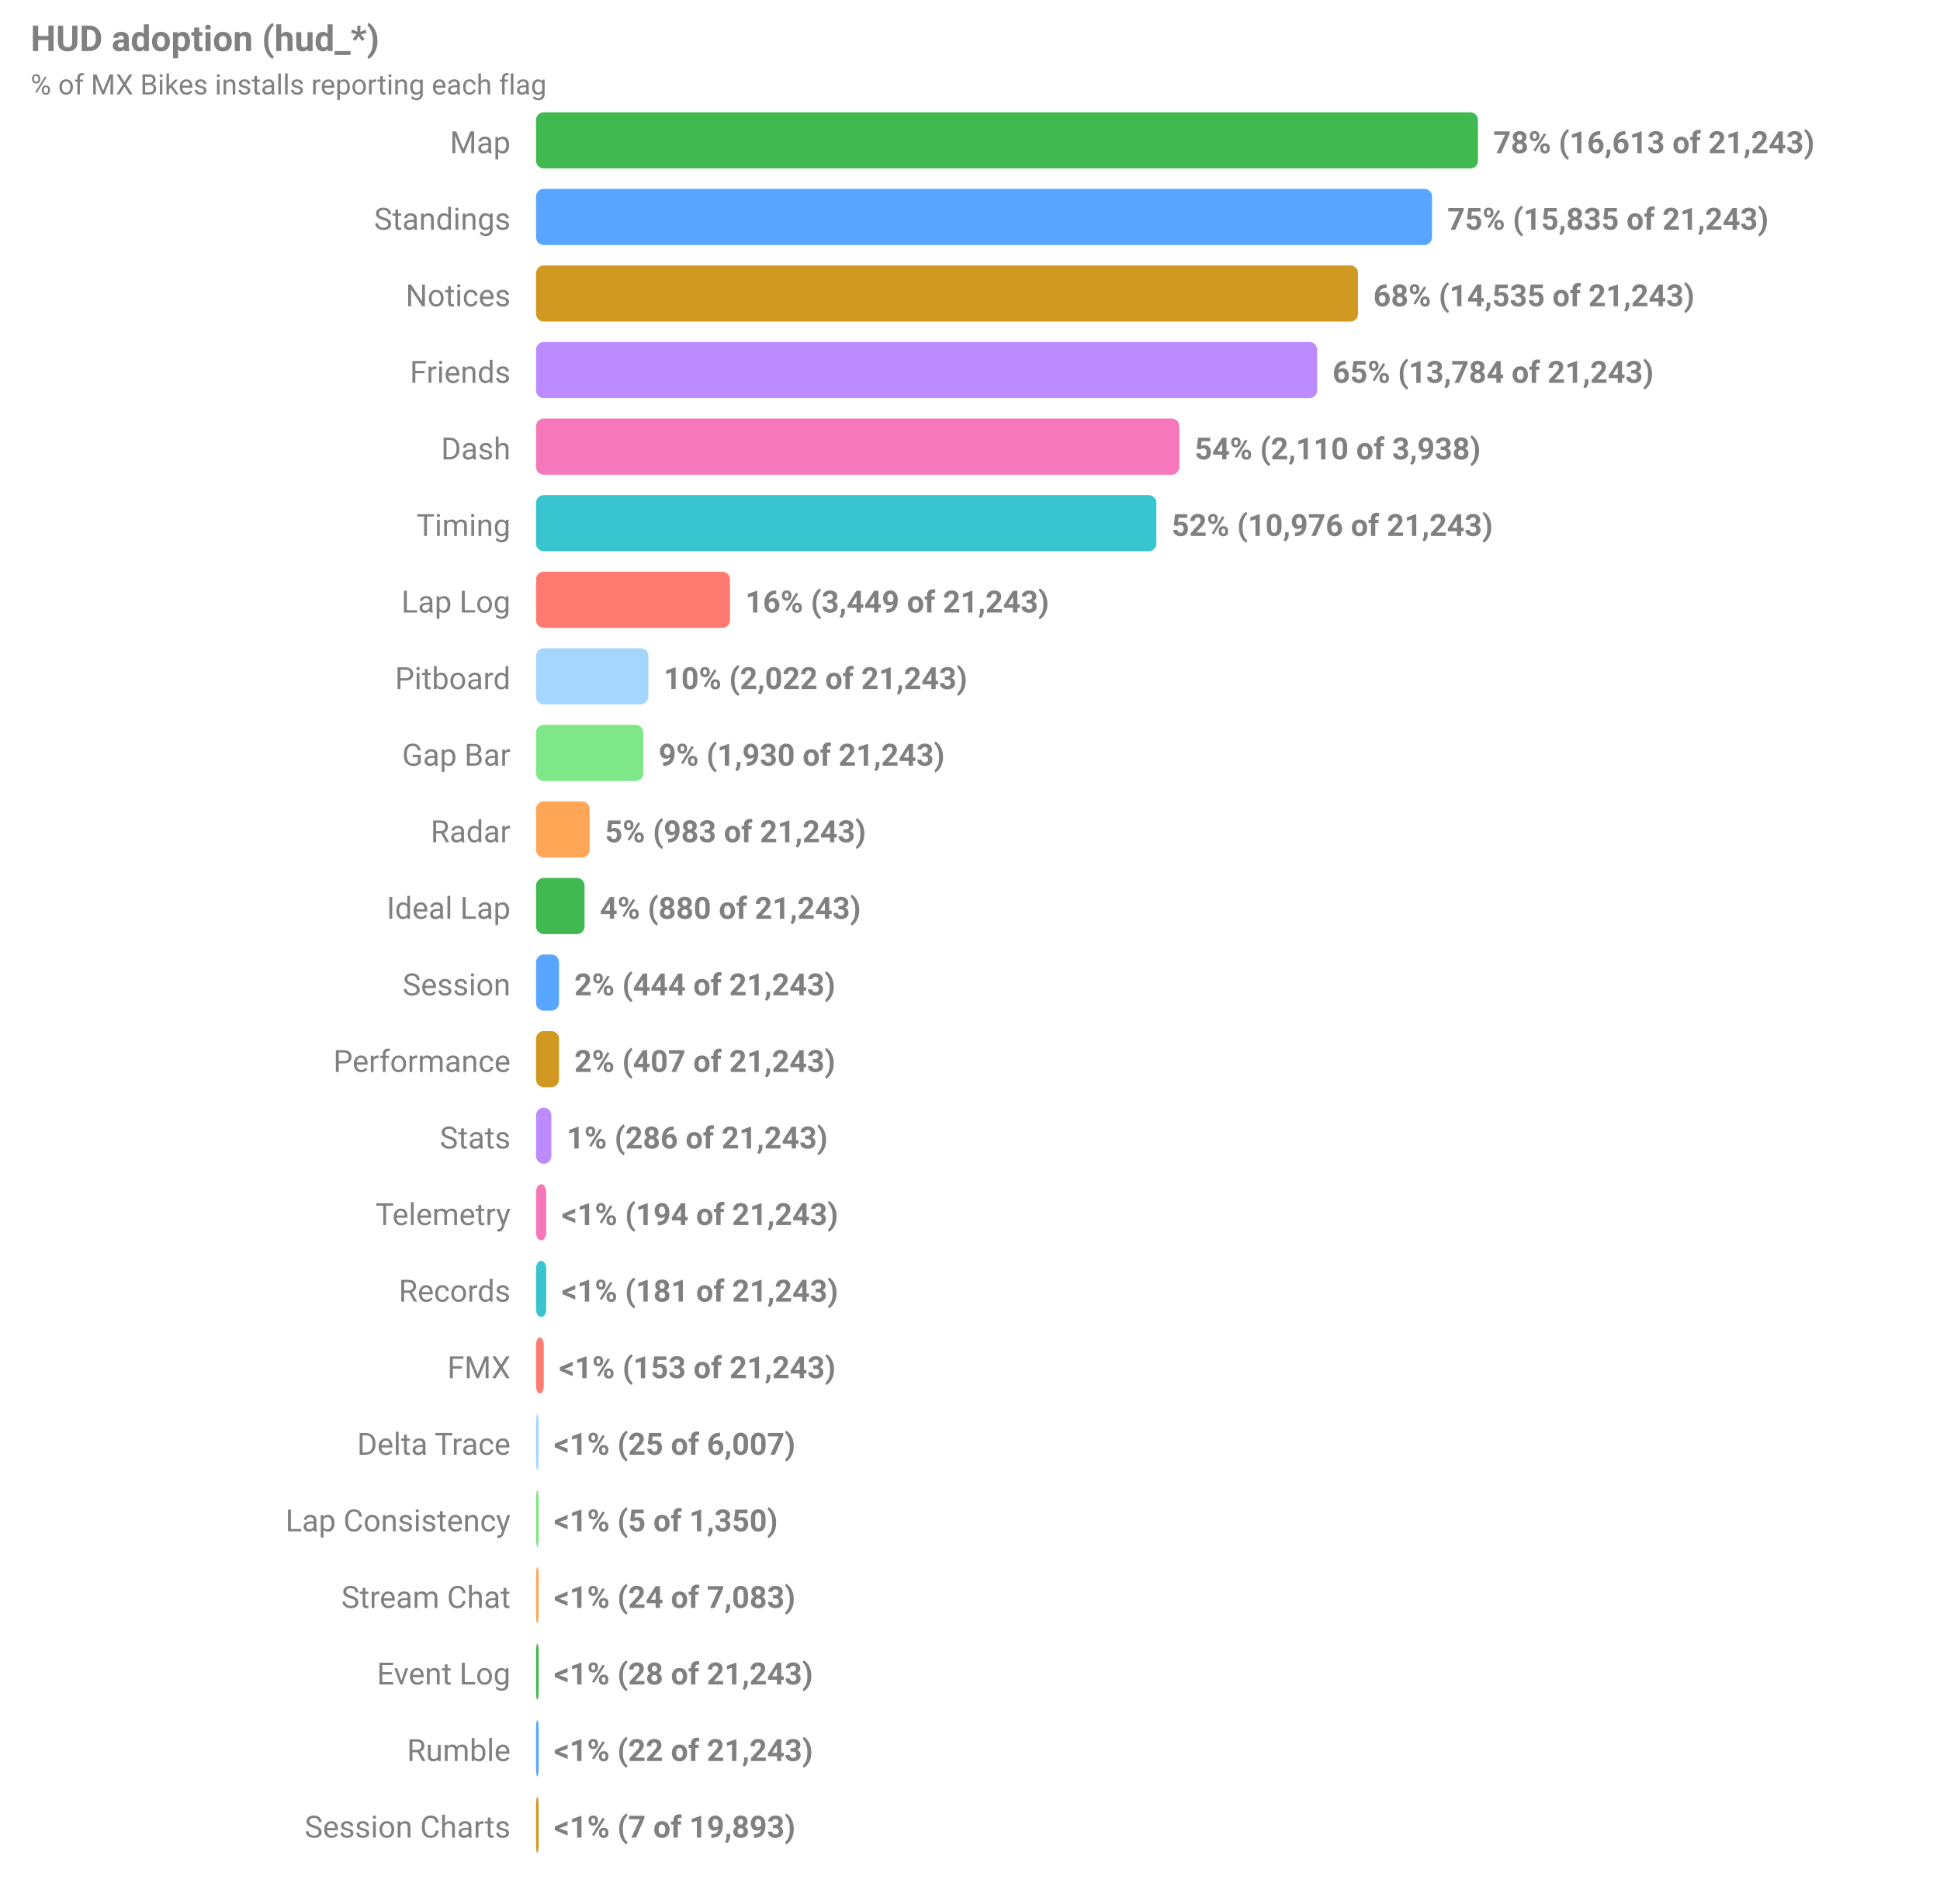
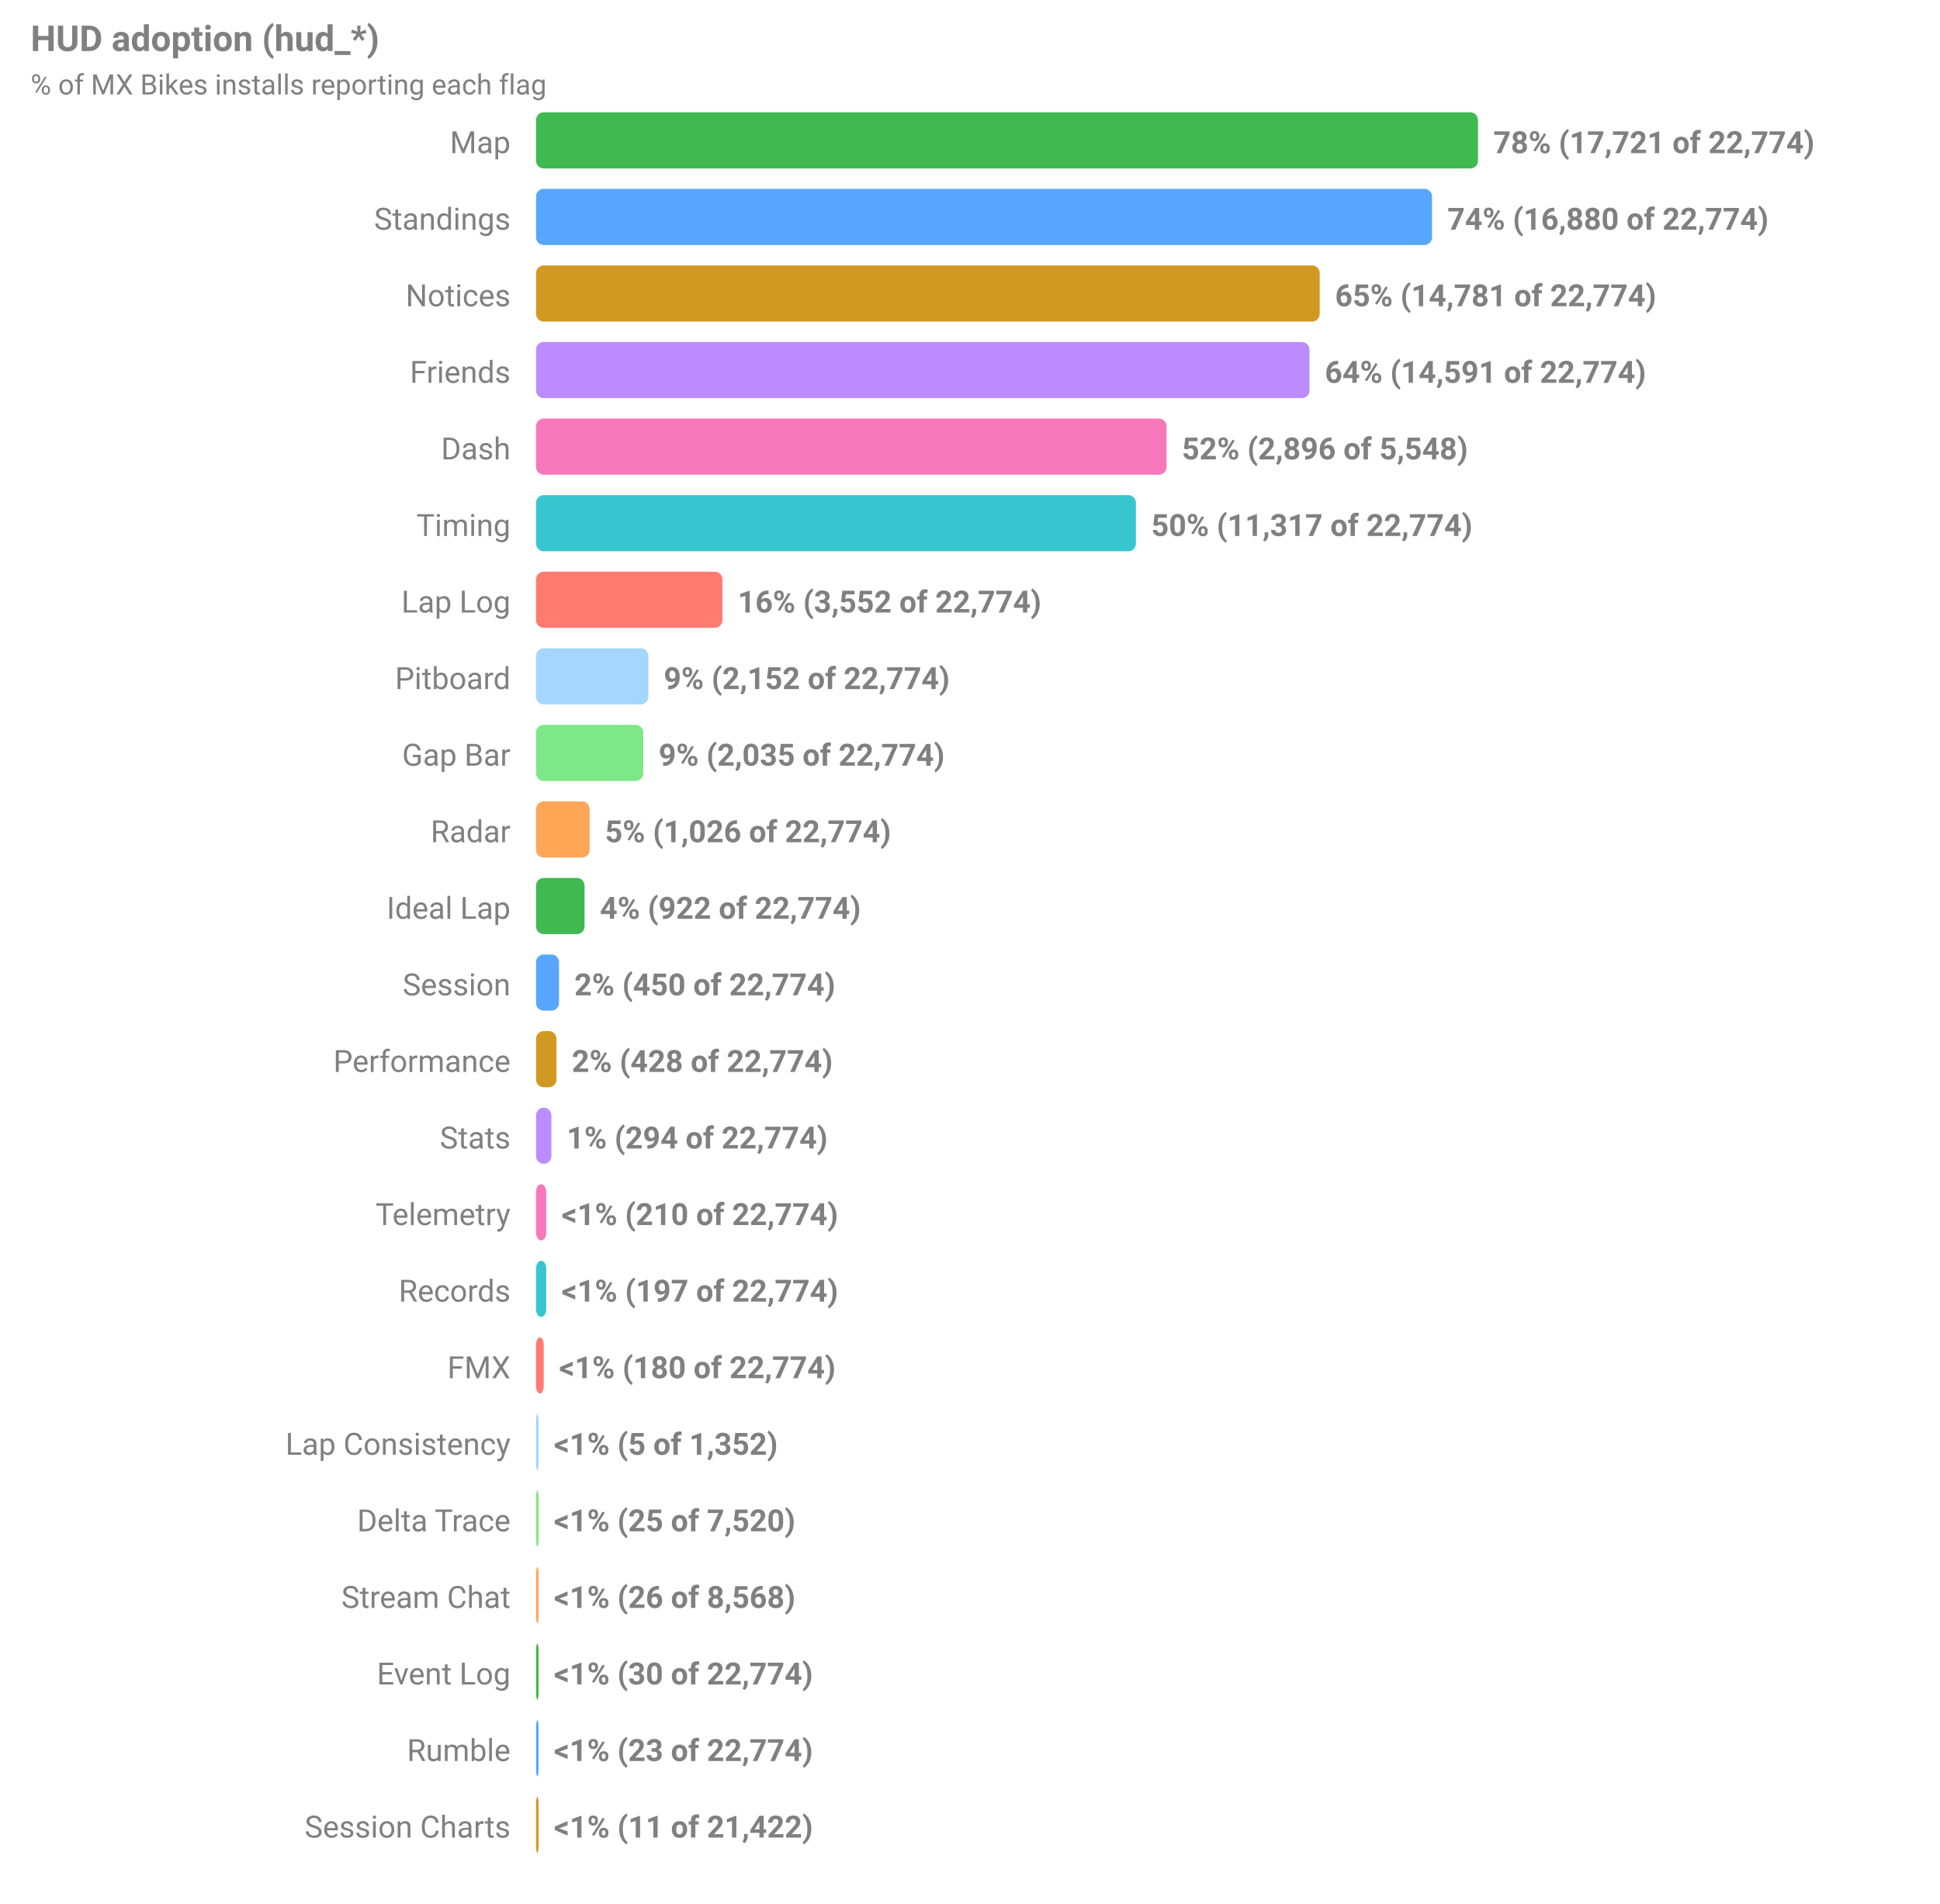
<svg xmlns="http://www.w3.org/2000/svg" width="760" height="746" viewBox="0 0 760 746" role="img" aria-label="HUD adoption (hud_*)">
  <style>
  text{font-family:-apple-system,BlinkMacSystemFont,'Segoe UI',Roboto,Helvetica,Arial,sans-serif}
  .grid{stroke:#808080;stroke-opacity:.3;stroke-width:1}
  .axis{stroke:#808080;stroke-width:1}
  .lbl{fill:#808080;font-size:12px}
  .val{fill:#808080;font-size:12px;font-weight:600}
  .title{fill:#808080;font-size:14px;font-weight:700}
  .sub{fill:#808080;font-size:11px}
  .gap{fill:#808080;opacity:.12}
  .gaplbl{fill:#808080;font-size:10px;opacity:.85}
+   .mark{stroke:#808080;stroke-opacity:.7;stroke-width:1;stroke-dasharray:2 3}
+   .markbg{fill:#808080;fill-opacity:.22}
+   .marklbl{fill:#808080;font-size:9.5px;font-weight:600}
  .ico{fill:#808080}
  .t1{fill:#e3b341}
  .t2{fill:#d29922}
  .t3{fill:#b7860b}
  .t4{fill:#946f0f}
</style>
  <text x="12" y="20" class="title">HUD adoption (hud_*)</text>
  <text x="12" y="37" class="sub">% of MX Bikes installs reporting each flag</text>
  <text x="200" y="60" class="lbl" text-anchor="end">Map</text>
-   <rect x="210" y="44" width="369" height="22" rx="3" fill="#3fb950" data-tip="Map: 78% (16,613 of 21,243)" />
-   <text x="585" y="60" class="val">78% (16,613 of 21,243)</text>
+   <rect x="210" y="44" width="369" height="22" rx="3" fill="#3fb950" data-tip="Map: 78% (17,721 of 22,774)" />
+   <text x="585" y="60" class="val">78% (17,721 of 22,774)</text>
  <text x="200" y="90" class="lbl" text-anchor="end">Standings</text>
-   <rect x="210" y="74" width="351" height="22" rx="3" fill="#58a6ff" data-tip="Standings: 75% (15,835 of 21,243)" />
-   <text x="567" y="90" class="val">75% (15,835 of 21,243)</text>
+   <rect x="210" y="74" width="351" height="22" rx="3" fill="#58a6ff" data-tip="Standings: 74% (16,880 of 22,774)" />
+   <text x="567" y="90" class="val">74% (16,880 of 22,774)</text>
  <text x="200" y="120" class="lbl" text-anchor="end">Notices</text>
-   <rect x="210" y="104" width="322" height="22" rx="3" fill="#d29922" data-tip="Notices: 68% (14,535 of 21,243)" />
-   <text x="538" y="120" class="val">68% (14,535 of 21,243)</text>
+   <rect x="210" y="104" width="307" height="22" rx="3" fill="#d29922" data-tip="Notices: 65% (14,781 of 22,774)" />
+   <text x="523" y="120" class="val">65% (14,781 of 22,774)</text>
  <text x="200" y="150" class="lbl" text-anchor="end">Friends</text>
-   <rect x="210" y="134" width="306" height="22" rx="3" fill="#bc8cff" data-tip="Friends: 65% (13,784 of 21,243)" />
-   <text x="522" y="150" class="val">65% (13,784 of 21,243)</text>
+   <rect x="210" y="134" width="303" height="22" rx="3" fill="#bc8cff" data-tip="Friends: 64% (14,591 of 22,774)" />
+   <text x="519" y="150" class="val">64% (14,591 of 22,774)</text>
  <text x="200" y="180" class="lbl" text-anchor="end">Dash</text>
-   <rect x="210" y="164" width="252" height="22" rx="3" fill="#f778ba" data-tip="Dash: 54% (2,110 of 3,938)" />
-   <text x="468" y="180" class="val">54% (2,110 of 3,938)</text>
+   <rect x="210" y="164" width="247" height="22" rx="3" fill="#f778ba" data-tip="Dash: 52% (2,896 of 5,548)" />
+   <text x="463" y="180" class="val">52% (2,896 of 5,548)</text>
  <text x="200" y="210" class="lbl" text-anchor="end">Timing</text>
-   <rect x="210" y="194" width="243" height="22" rx="3" fill="#39c5cf" data-tip="Timing: 52% (10,976 of 21,243)" />
-   <text x="459" y="210" class="val">52% (10,976 of 21,243)</text>
+   <rect x="210" y="194" width="235" height="22" rx="3" fill="#39c5cf" data-tip="Timing: 50% (11,317 of 22,774)" />
+   <text x="451" y="210" class="val">50% (11,317 of 22,774)</text>
  <text x="200" y="240" class="lbl" text-anchor="end">Lap Log</text>
-   <rect x="210" y="224" width="76" height="22" rx="3" fill="#ff7b72" data-tip="Lap Log: 16% (3,449 of 21,243)" />
-   <text x="292" y="240" class="val">16% (3,449 of 21,243)</text>
+   <rect x="210" y="224" width="73" height="22" rx="3" fill="#ff7b72" data-tip="Lap Log: 16% (3,552 of 22,774)" />
+   <text x="289" y="240" class="val">16% (3,552 of 22,774)</text>
  <text x="200" y="270" class="lbl" text-anchor="end">Pitboard</text>
-   <rect x="210" y="254" width="44" height="22" rx="3" fill="#a5d6ff" data-tip="Pitboard: 10% (2,022 of 21,243)" />
-   <text x="260" y="270" class="val">10% (2,022 of 21,243)</text>
+   <rect x="210" y="254" width="44" height="22" rx="3" fill="#a5d6ff" data-tip="Pitboard: 9% (2,152 of 22,774)" />
+   <text x="260" y="270" class="val">9% (2,152 of 22,774)</text>
  <text x="200" y="300" class="lbl" text-anchor="end">Gap Bar</text>
-   <rect x="210" y="284" width="42" height="22" rx="3" fill="#7ee787" data-tip="Gap Bar: 9% (1,930 of 21,243)" />
-   <text x="258" y="300" class="val">9% (1,930 of 21,243)</text>
+   <rect x="210" y="284" width="42" height="22" rx="3" fill="#7ee787" data-tip="Gap Bar: 9% (2,035 of 22,774)" />
+   <text x="258" y="300" class="val">9% (2,035 of 22,774)</text>
  <text x="200" y="330" class="lbl" text-anchor="end">Radar</text>
-   <rect x="210" y="314" width="21" height="22" rx="3" fill="#ffa657" data-tip="Radar: 5% (983 of 21,243)" />
-   <text x="237" y="330" class="val">5% (983 of 21,243)</text>
+   <rect x="210" y="314" width="21" height="22" rx="3" fill="#ffa657" data-tip="Radar: 5% (1,026 of 22,774)" />
+   <text x="237" y="330" class="val">5% (1,026 of 22,774)</text>
  <text x="200" y="360" class="lbl" text-anchor="end">Ideal Lap</text>
-   <rect x="210" y="344" width="19" height="22" rx="3" fill="#3fb950" data-tip="Ideal Lap: 4% (880 of 21,243)" />
-   <text x="235" y="360" class="val">4% (880 of 21,243)</text>
+   <rect x="210" y="344" width="19" height="22" rx="3" fill="#3fb950" data-tip="Ideal Lap: 4% (922 of 22,774)" />
+   <text x="235" y="360" class="val">4% (922 of 22,774)</text>
  <text x="200" y="390" class="lbl" text-anchor="end">Session</text>
-   <rect x="210" y="374" width="9" height="22" rx="3" fill="#58a6ff" data-tip="Session: 2% (444 of 21,243)" />
-   <text x="225" y="390" class="val">2% (444 of 21,243)</text>
+   <rect x="210" y="374" width="9" height="22" rx="3" fill="#58a6ff" data-tip="Session: 2% (450 of 22,774)" />
+   <text x="225" y="390" class="val">2% (450 of 22,774)</text>
  <text x="200" y="420" class="lbl" text-anchor="end">Performance</text>
-   <rect x="210" y="404" width="9" height="22" rx="3" fill="#d29922" data-tip="Performance: 2% (407 of 21,243)" />
-   <text x="225" y="420" class="val">2% (407 of 21,243)</text>
+   <rect x="210" y="404" width="8" height="22" rx="3" fill="#d29922" data-tip="Performance: 2% (428 of 22,774)" />
+   <text x="224" y="420" class="val">2% (428 of 22,774)</text>
  <text x="200" y="450" class="lbl" text-anchor="end">Stats</text>
-   <rect x="210" y="434" width="6" height="22" rx="3" fill="#bc8cff" data-tip="Stats: 1% (286 of 21,243)" />
-   <text x="222" y="450" class="val">1% (286 of 21,243)</text>
+   <rect x="210" y="434" width="6" height="22" rx="3" fill="#bc8cff" data-tip="Stats: 1% (294 of 22,774)" />
+   <text x="222" y="450" class="val">1% (294 of 22,774)</text>
  <text x="200" y="480" class="lbl" text-anchor="end">Telemetry</text>
-   <rect x="210" y="464" width="4" height="22" rx="3" fill="#f778ba" data-tip="Telemetry: &lt;1% (194 of 21,243)" />
-   <text x="220" y="480" class="val">&lt;1% (194 of 21,243)</text>
+   <rect x="210" y="464" width="4" height="22" rx="3" fill="#f778ba" data-tip="Telemetry: &lt;1% (210 of 22,774)" />
+   <text x="220" y="480" class="val">&lt;1% (210 of 22,774)</text>
  <text x="200" y="510" class="lbl" text-anchor="end">Records</text>
-   <rect x="210" y="494" width="4" height="22" rx="3" fill="#39c5cf" data-tip="Records: &lt;1% (181 of 21,243)" />
-   <text x="220" y="510" class="val">&lt;1% (181 of 21,243)</text>
+   <rect x="210" y="494" width="4" height="22" rx="3" fill="#39c5cf" data-tip="Records: &lt;1% (197 of 22,774)" />
+   <text x="220" y="510" class="val">&lt;1% (197 of 22,774)</text>
  <text x="200" y="540" class="lbl" text-anchor="end">FMX</text>
-   <rect x="210" y="524" width="3" height="22" rx="3" fill="#ff7b72" data-tip="FMX: &lt;1% (153 of 21,243)" />
-   <text x="219" y="540" class="val">&lt;1% (153 of 21,243)</text>
-   <text x="200" y="570" class="lbl" text-anchor="end">Delta Trace</text>
-   <rect x="210" y="554" width="1" height="22" rx="3" fill="#a5d6ff" data-tip="Delta Trace: &lt;1% (25 of 6,007)" />
-   <text x="217" y="570" class="val">&lt;1% (25 of 6,007)</text>
-   <text x="200" y="600" class="lbl" text-anchor="end">Lap Consistency</text>
-   <rect x="210" y="584" width="1" height="22" rx="3" fill="#7ee787" data-tip="Lap Consistency: &lt;1% (5 of 1,350)" />
-   <text x="217" y="600" class="val">&lt;1% (5 of 1,350)</text>
+   <rect x="210" y="524" width="3" height="22" rx="3" fill="#ff7b72" data-tip="FMX: &lt;1% (180 of 22,774)" />
+   <text x="219" y="540" class="val">&lt;1% (180 of 22,774)</text>
+   <text x="200" y="570" class="lbl" text-anchor="end">Lap Consistency</text>
+   <rect x="210" y="554" width="1" height="22" rx="3" fill="#a5d6ff" data-tip="Lap Consistency: &lt;1% (5 of 1,352)" />
+   <text x="217" y="570" class="val">&lt;1% (5 of 1,352)</text>
+   <text x="200" y="600" class="lbl" text-anchor="end">Delta Trace</text>
+   <rect x="210" y="584" width="1" height="22" rx="3" fill="#7ee787" data-tip="Delta Trace: &lt;1% (25 of 7,520)" />
+   <text x="217" y="600" class="val">&lt;1% (25 of 7,520)</text>
  <text x="200" y="630" class="lbl" text-anchor="end">Stream Chat</text>
-   <rect x="210" y="614" width="1" height="22" rx="3" fill="#ffa657" data-tip="Stream Chat: &lt;1% (24 of 7,083)" />
-   <text x="217" y="630" class="val">&lt;1% (24 of 7,083)</text>
+   <rect x="210" y="614" width="1" height="22" rx="3" fill="#ffa657" data-tip="Stream Chat: &lt;1% (26 of 8,568)" />
+   <text x="217" y="630" class="val">&lt;1% (26 of 8,568)</text>
  <text x="200" y="660" class="lbl" text-anchor="end">Event Log</text>
-   <rect x="210" y="644" width="1" height="22" rx="3" fill="#3fb950" data-tip="Event Log: &lt;1% (28 of 21,243)" />
-   <text x="217" y="660" class="val">&lt;1% (28 of 21,243)</text>
+   <rect x="210" y="644" width="1" height="22" rx="3" fill="#3fb950" data-tip="Event Log: &lt;1% (30 of 22,774)" />
+   <text x="217" y="660" class="val">&lt;1% (30 of 22,774)</text>
  <text x="200" y="690" class="lbl" text-anchor="end">Rumble</text>
-   <rect x="210" y="674" width="1" height="22" rx="3" fill="#58a6ff" data-tip="Rumble: &lt;1% (22 of 21,243)" />
-   <text x="217" y="690" class="val">&lt;1% (22 of 21,243)</text>
+   <rect x="210" y="674" width="1" height="22" rx="3" fill="#58a6ff" data-tip="Rumble: &lt;1% (23 of 22,774)" />
+   <text x="217" y="690" class="val">&lt;1% (23 of 22,774)</text>
  <text x="200" y="720" class="lbl" text-anchor="end">Session Charts</text>
-   <rect x="210" y="704" width="1" height="22" rx="3" fill="#d29922" data-tip="Session Charts: &lt;1% (7 of 19,893)" />
-   <text x="217" y="720" class="val">&lt;1% (7 of 19,893)</text>
+   <rect x="210" y="704" width="1" height="22" rx="3" fill="#d29922" data-tip="Session Charts: &lt;1% (11 of 21,422)" />
+   <text x="217" y="720" class="val">&lt;1% (11 of 21,422)</text>
</svg>
